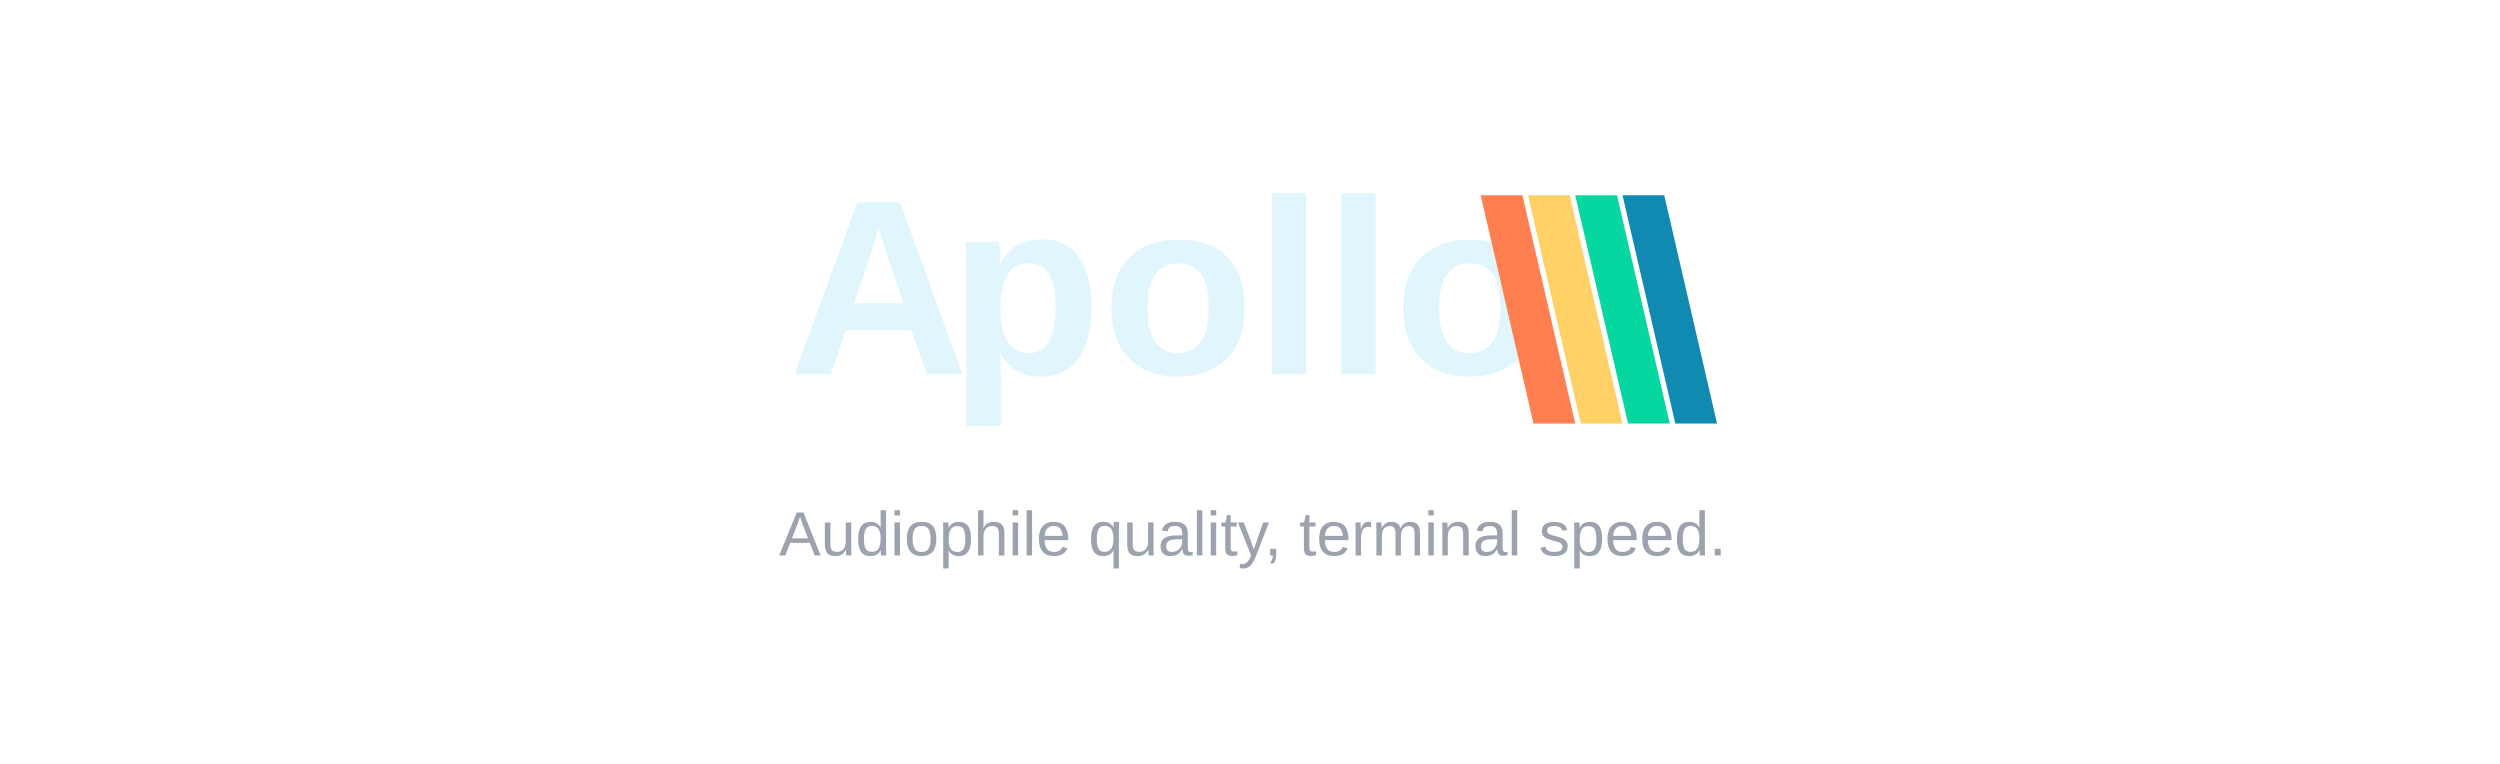
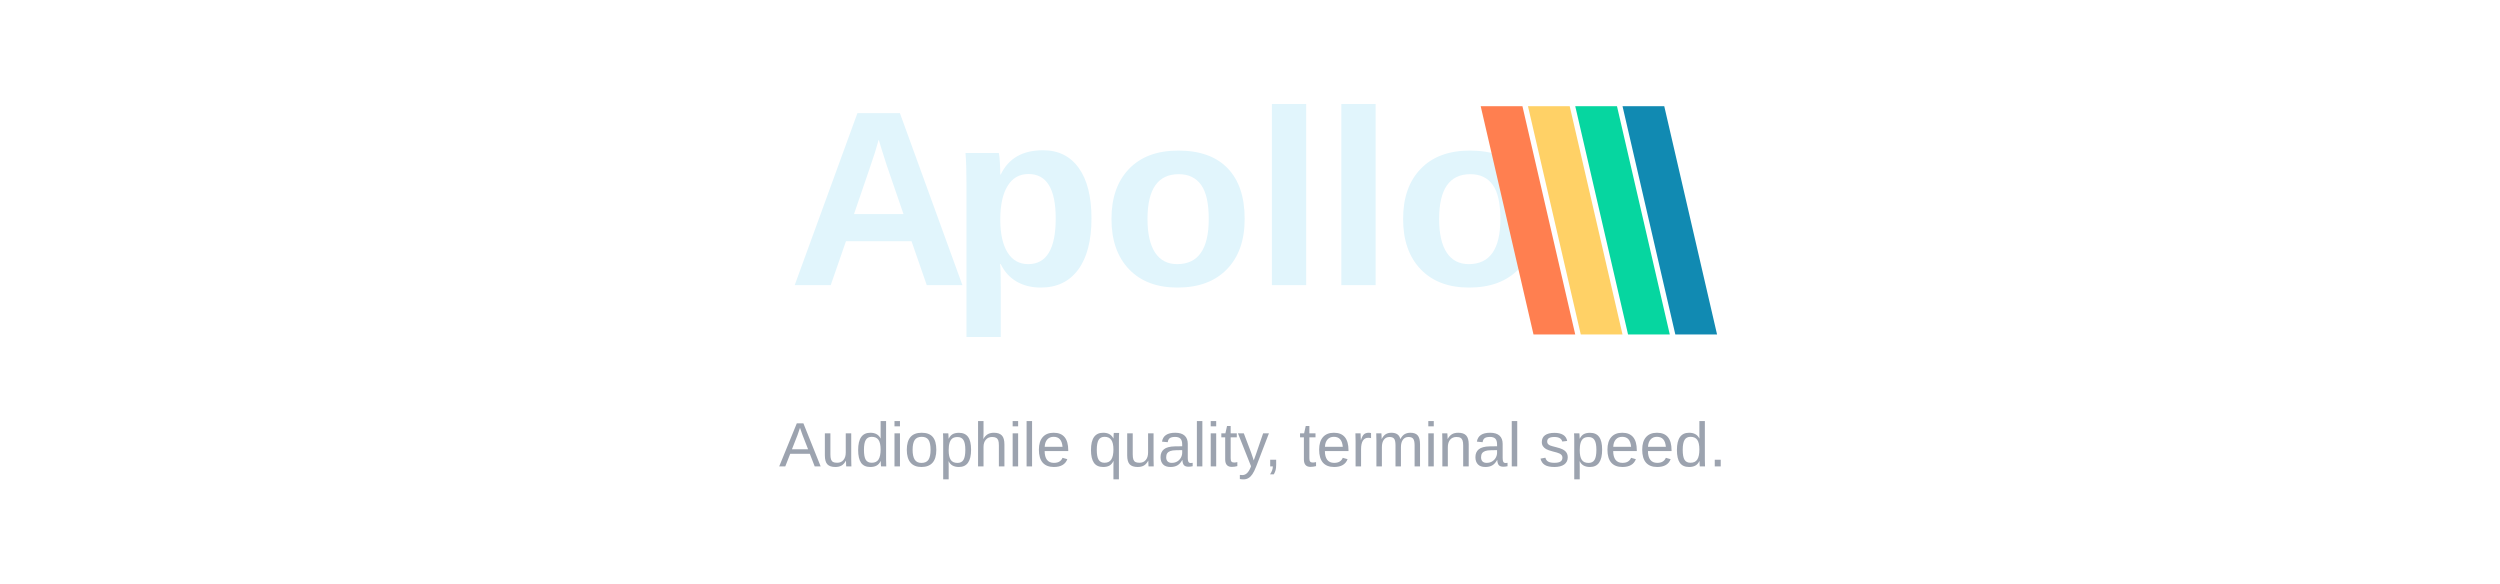
- <svg xmlns="http://www.w3.org/2000/svg" width="100%" height="100%" viewBox="0 0 720 220" version="1.1" xml:space="preserve" style="fill-rule:evenodd;clip-rule:evenodd;stroke-linejoin:round;stroke-miterlimit:2;">
-   <g transform="matrix(1,0,0,1,114.1465,35.45787)">
-     <g transform="matrix(1,0,0,1,112.9317,72.31606)">
-       <text x="0px" y="0px" style="font-family:'Arial-BoldMT', 'Arial', sans-serif;font-weight:700;font-size:72px;fill:rgb(225,245,252);">A<tspan x="46.236px 84.457px 122.677px 136.921px 151.165px " y="0px 0px 0px 0px 0px ">pollo</tspan>
+ <svg xmlns="http://www.w3.org/2000/svg" width="720" height="168" viewBox="0 0 720 168" version="1.1" xml:space="preserve" style="clip-rule:evenodd;fill-rule:evenodd;stroke-linejoin:round;stroke-miterlimit:2" id="svg7">
+   <defs id="defs7" />
+   <g transform="translate(114.1465,9.80064)" id="g6">
+     <g transform="translate(112.9317,72.31606)" id="g1">
+       <text x="0" y="0" style="font-weight:700;font-size:72px;font-family:Arial-BoldMT, Arial, sans-serif;fill:#e1f5fc" id="text1">A<tspan x="46.236 84.457 122.677 136.921 151.165" y="0 0 0 0 0" id="tspan1">pollo</tspan>
      </text>
    </g>
-     <g transform="matrix(1,0,0,1,-127.0683,-17.68394)">
-       <path d="M451.38,38.461L466.589,104.203L454.569,104.203L439.36,38.461L451.38,38.461Z" style="fill:rgb(255,127,80);" />
+     <g transform="translate(-127.0683,-17.68394)" id="g2">
+       <path d="m 451.38,38.461 15.209,65.742 h -12.02 L 439.36,38.461 Z" style="fill:#ff7f50" id="path1" />
    </g>
-     <g transform="matrix(1,0,0,1,-113.4533,-17.68394)">
-       <path d="M451.38,38.461L466.589,104.203L454.569,104.203L439.36,38.461L451.38,38.461Z" style="fill:rgb(255,209,102);" />
+     <g transform="translate(-113.4534,-17.68394)" id="g3">
+       <path d="m 451.38,38.461 15.209,65.742 h -12.02 L 439.36,38.461 Z" style="fill:#ffd166" id="path2" />
    </g>
-     <g transform="matrix(1,0,0,1,-99.83837,-17.68394)">
-       <path d="M451.38,38.461L466.589,104.203L454.569,104.203L439.36,38.461L451.38,38.461Z" style="fill:rgb(6,214,160);" />
+     <g transform="translate(-99.83837,-17.68394)" id="g4">
+       <path d="m 451.38,38.461 15.209,65.742 h -12.02 L 439.36,38.461 Z" style="fill:#06d6a0" id="path3" />
    </g>
-     <g transform="matrix(1,0,0,1,-86.22338,-17.68394)">
-       <path d="M451.38,38.461L466.589,104.203L454.569,104.203L439.36,38.461L451.38,38.461Z" style="fill:rgb(17,138,178);" />
+     <g transform="translate(-86.22338,-17.68394)" id="g5">
+       <path d="m 451.38,38.461 15.209,65.742 h -12.02 L 439.36,38.461 Z" style="fill:#118ab2" id="path4" />
    </g>
  </g>
-   <g transform="matrix(1,0,0,1,360.7954,159.9771)">
-     <text x="-136.415px" y="0px" style="font-family:'ArialMT', 'Arial', sans-serif;font-size:18px;fill:rgb(156,163,175);">Audiophile quality<tspan x="3.349px 8.35px " y="0px 0px ">, </tspan>terminal speed.</text>
+   <g transform="translate(360.7954,134.3198)" id="g7">
+     <text x="-136.415" y="0" style="font-size:18px;font-family:ArialMT, Arial, sans-serif;fill:#9ca3af" id="text6">Audiophile quality<tspan x="3.349 8.35" y="0 0" id="tspan6">, </tspan>terminal speed.</text>
  </g>
</svg>
